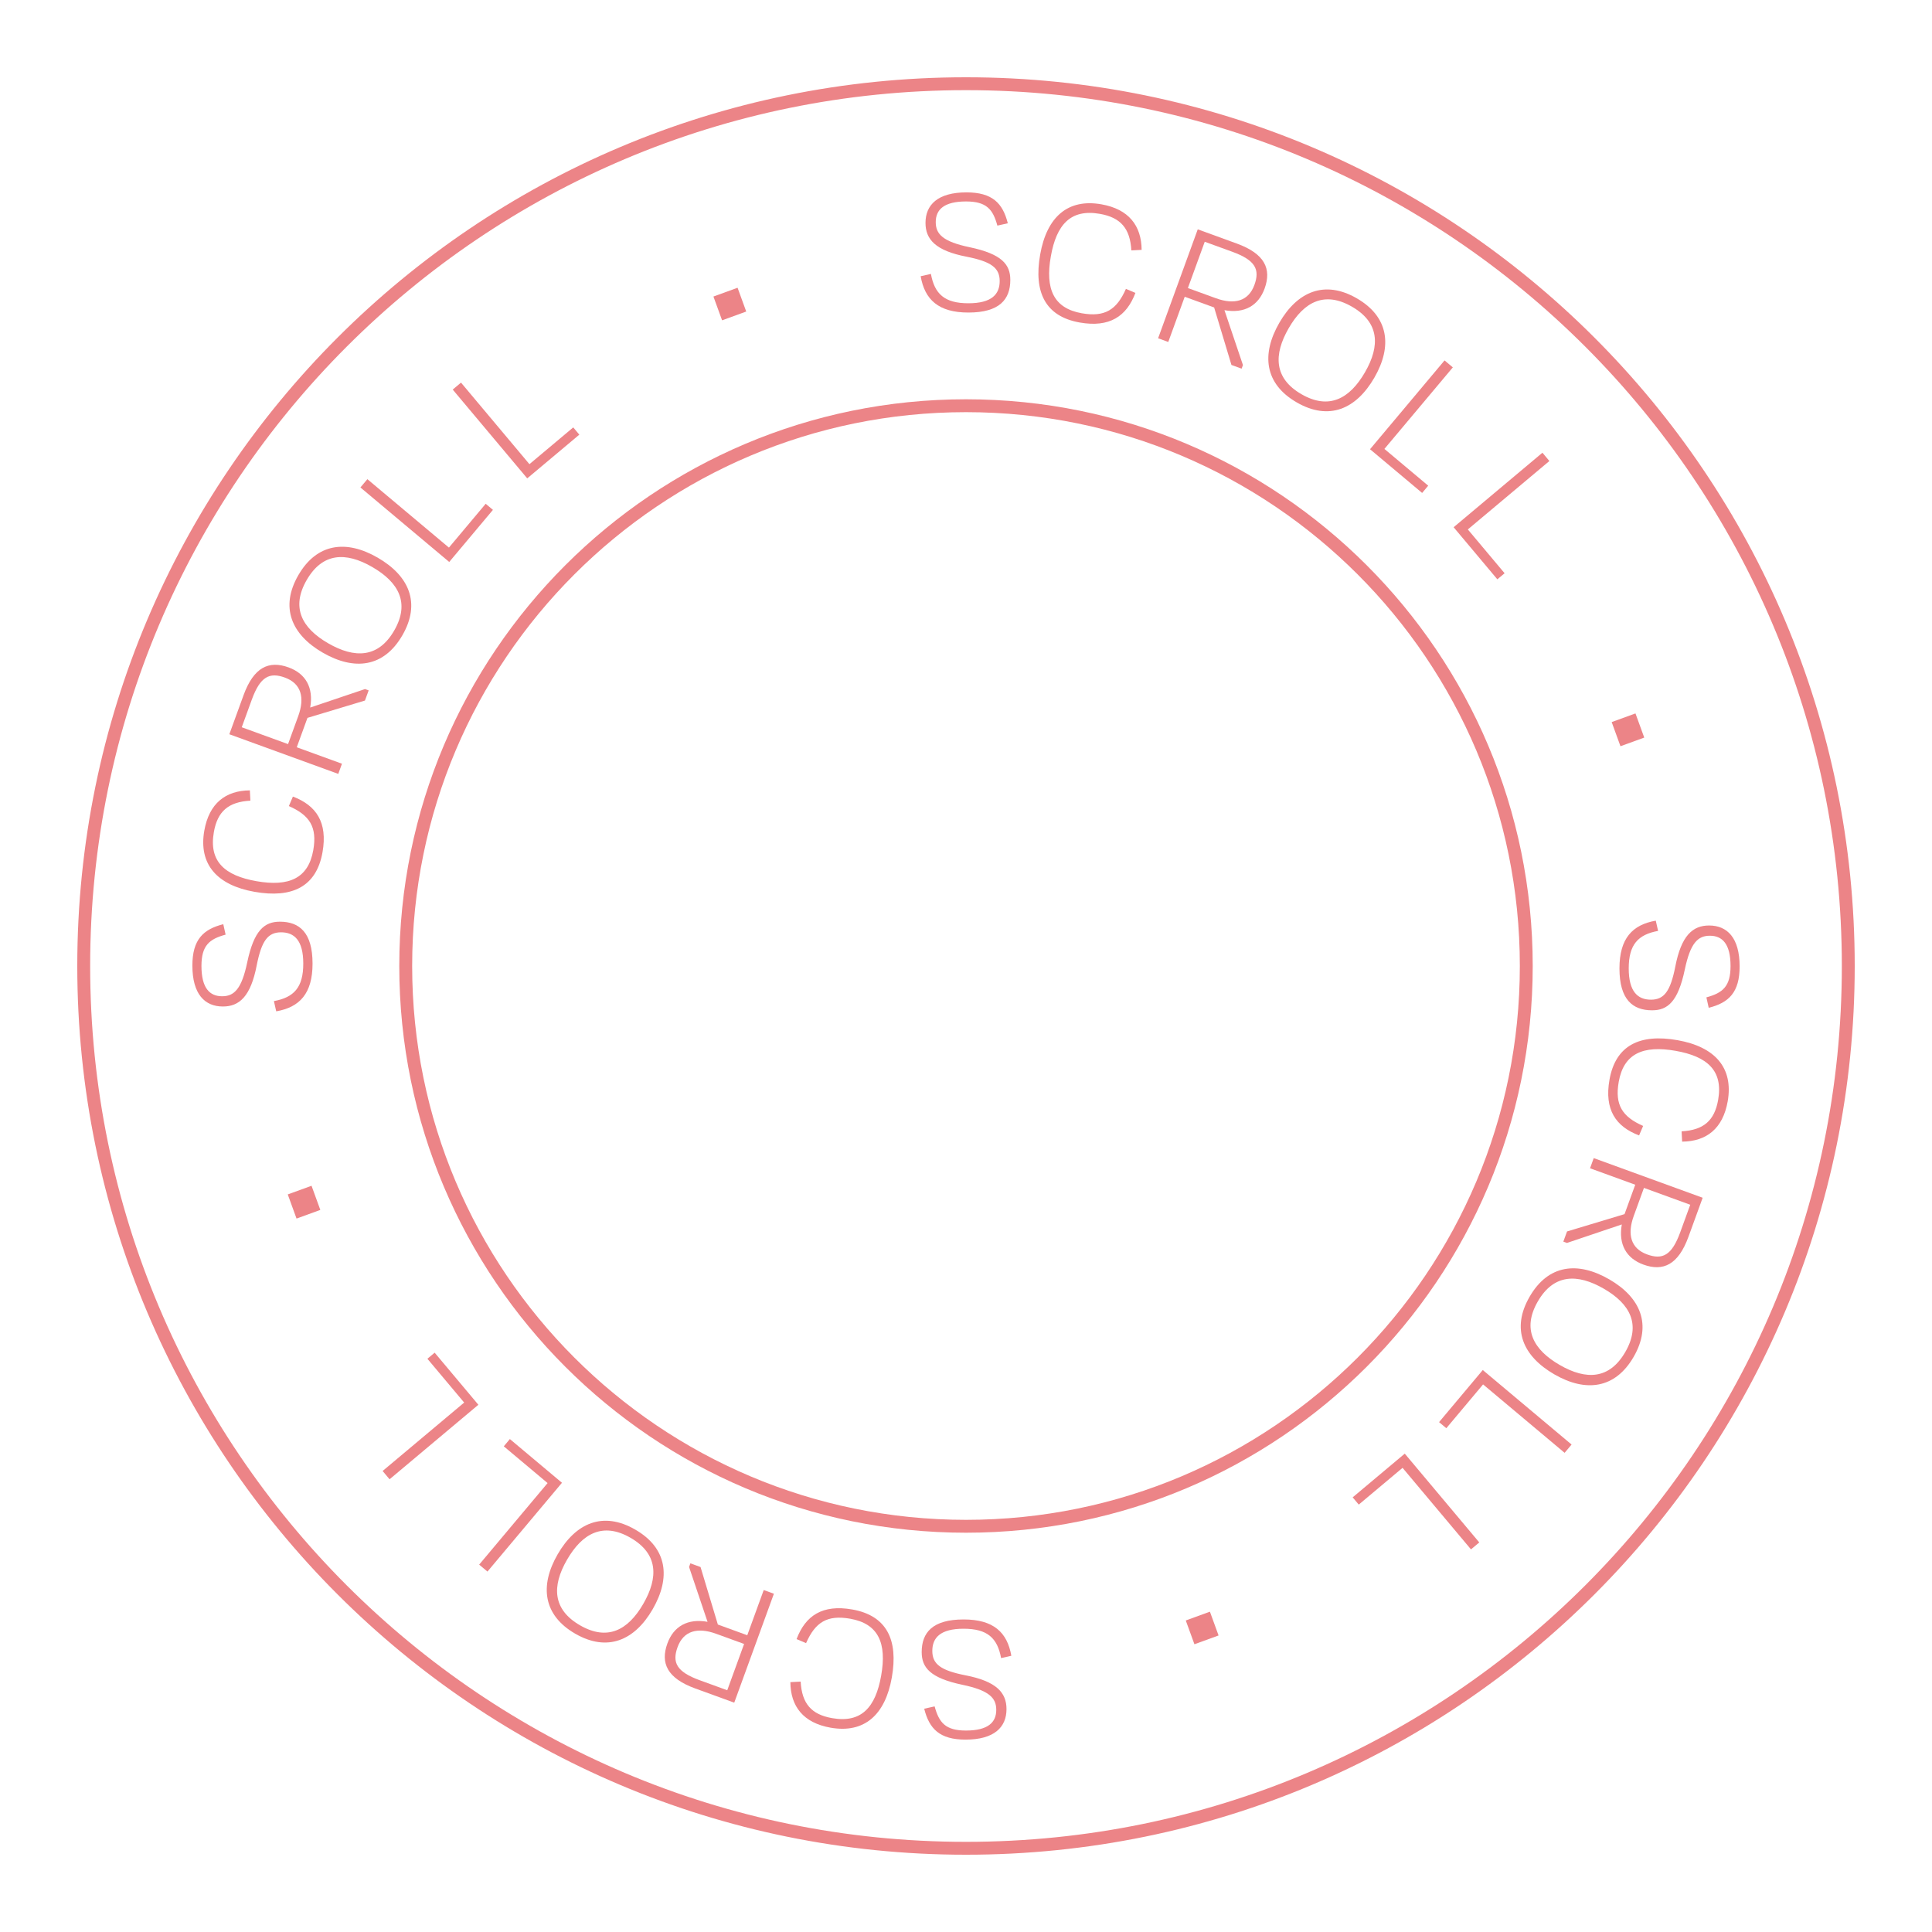
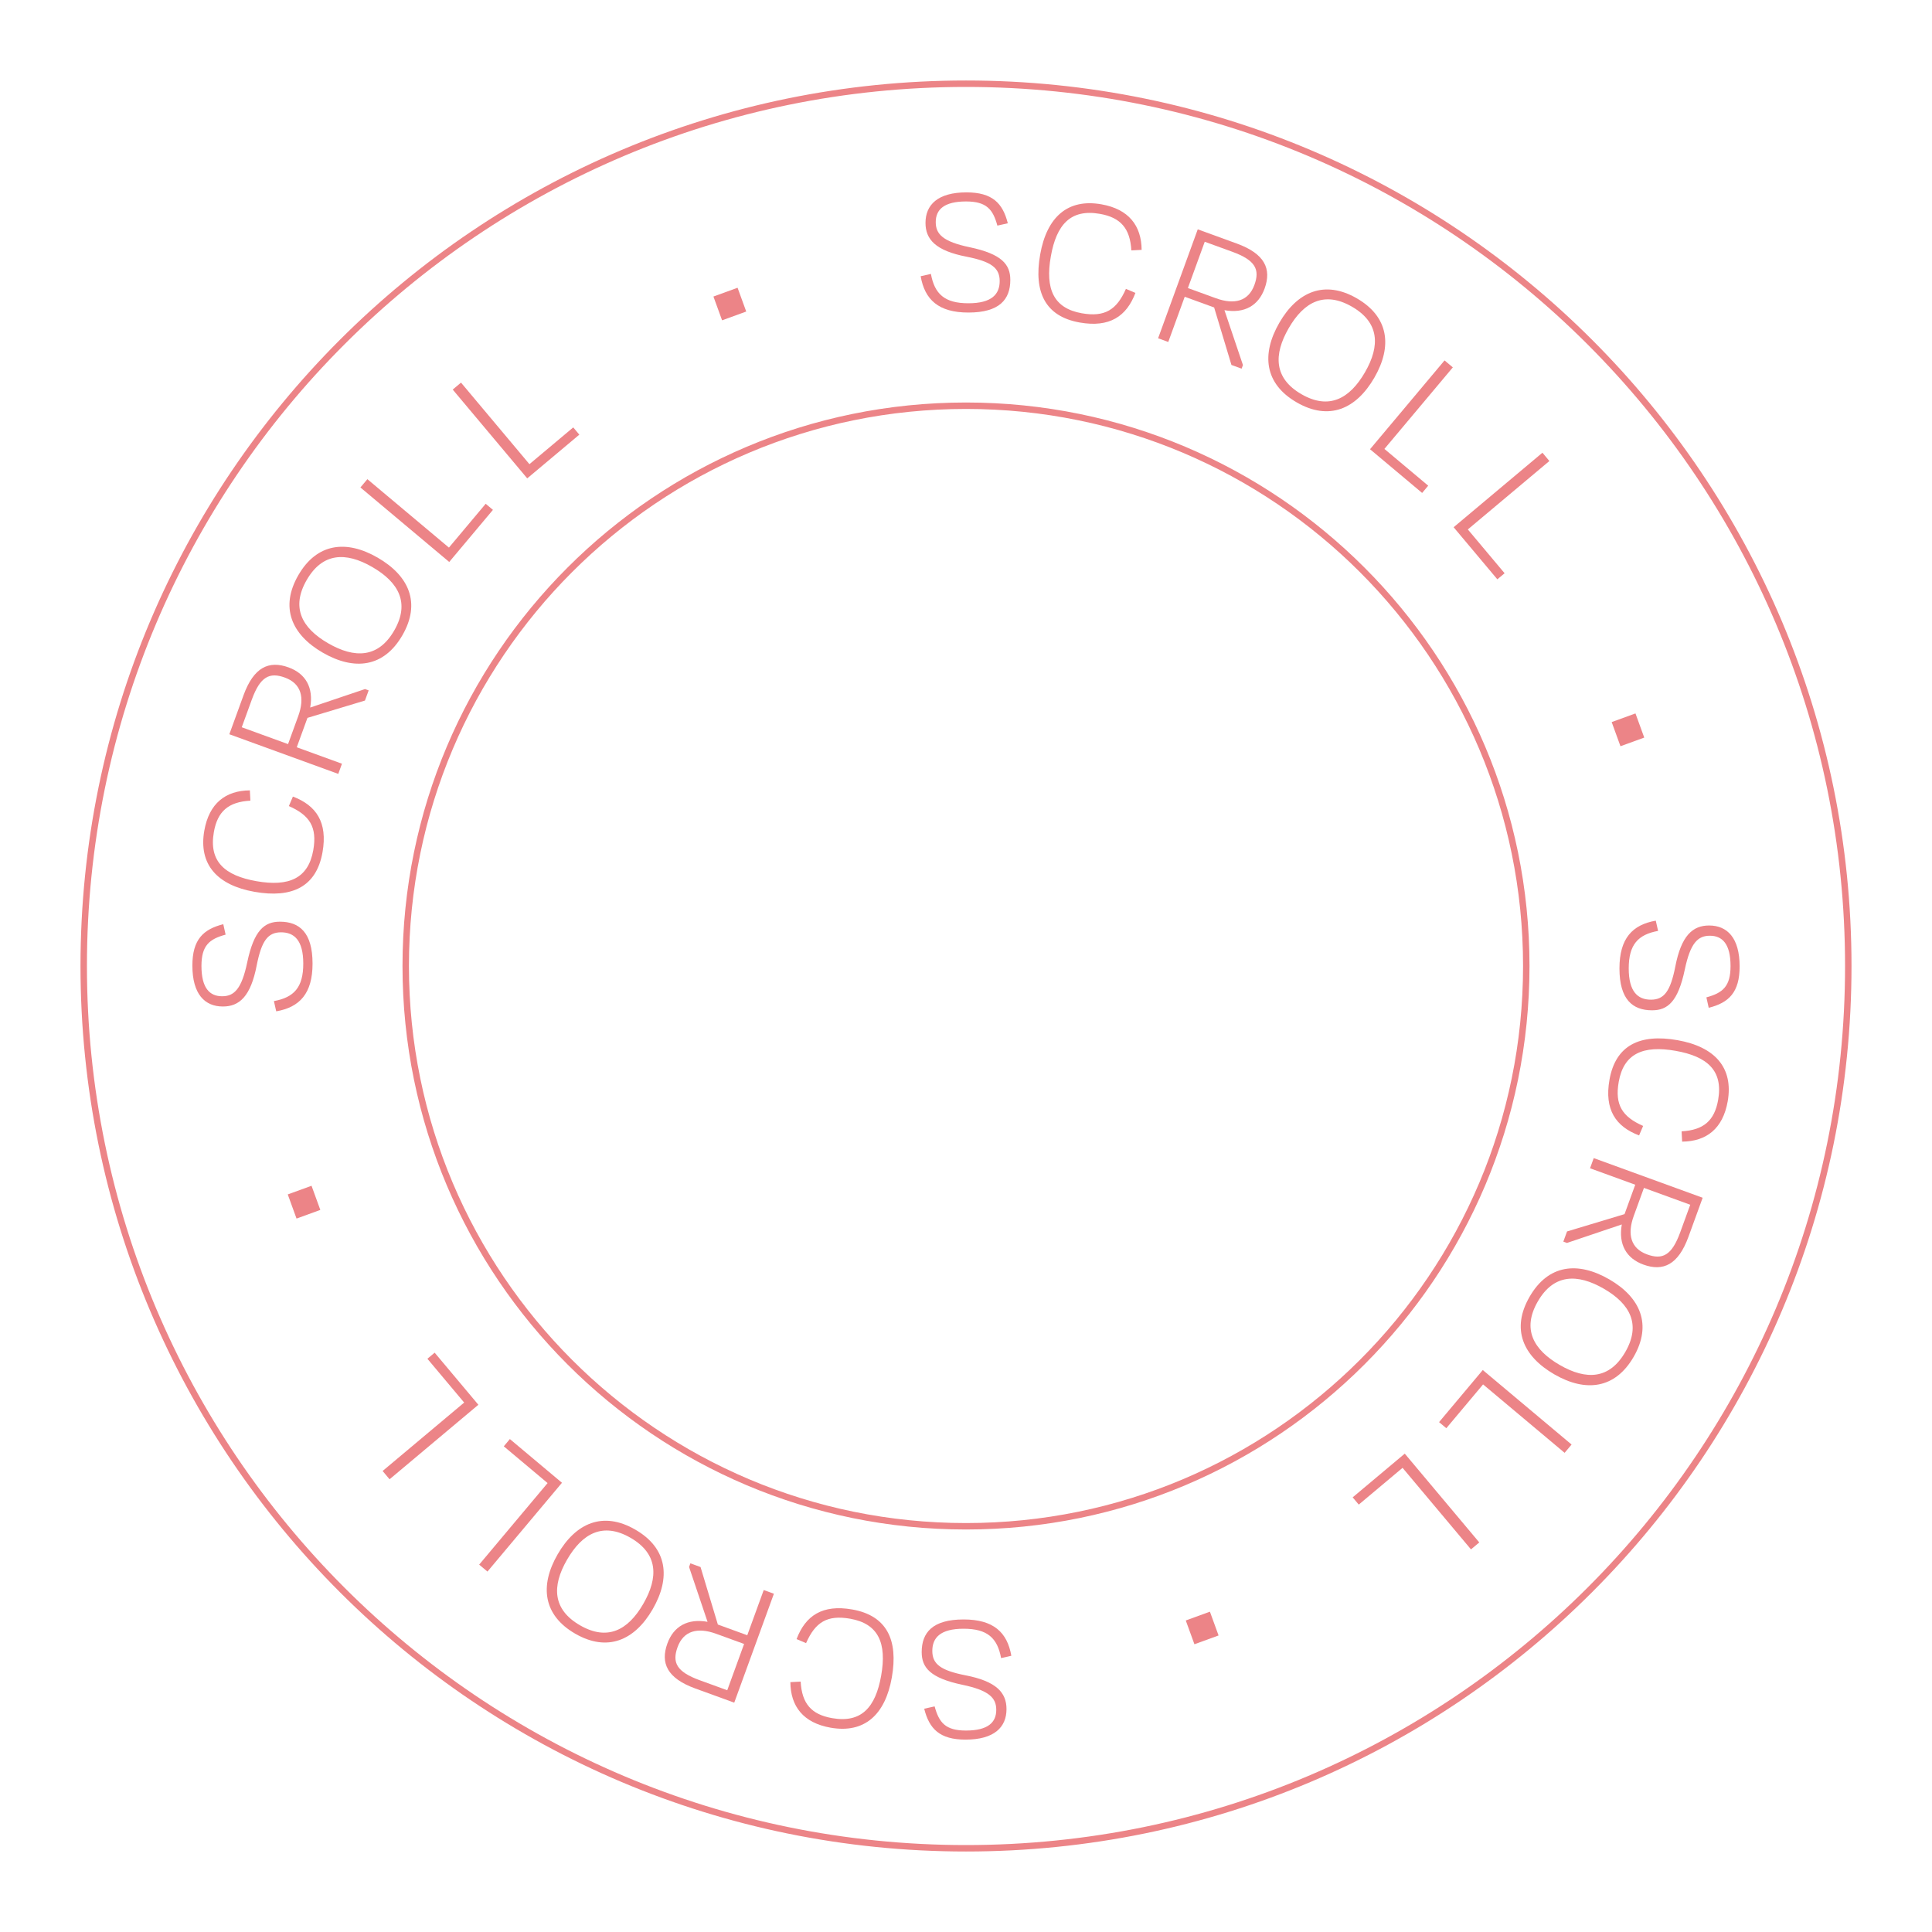
<svg xmlns="http://www.w3.org/2000/svg" width="300" height="300" viewBox="0 0 300 300" fill="none">
  <path d="M150.371 48.532C155.201 48.532 156.881 46.492 156.881 43.462C156.881 41.062 155.561 39.442 150.581 38.392C146.411 37.522 145.301 36.352 145.301 34.492C145.301 32.542 146.591 31.282 150.011 31.282C153.161 31.282 154.181 32.482 154.871 35.032L156.491 34.672C155.711 31.552 154.091 29.872 150.071 29.872C145.631 29.872 143.711 31.792 143.711 34.612C143.711 37.162 145.271 38.932 150.101 39.862C153.881 40.612 155.231 41.572 155.231 43.642C155.231 45.682 154.001 47.092 150.371 47.092C146.681 47.092 145.121 45.652 144.551 42.532L142.961 42.892C143.591 46.522 145.721 48.532 150.371 48.532Z" fill="#EC8487" />
  <path d="M167.667 50.081C172.306 50.899 174.937 49.109 176.307 45.482L174.833 44.857C173.412 48.079 171.586 49.28 167.982 48.644C163.58 47.868 162.286 44.837 163.172 39.815C164.042 34.881 166.245 32.406 170.795 33.208C174.015 33.776 175.484 35.467 175.674 38.882L177.273 38.798C177.239 35.015 175.251 32.471 171.026 31.726C165.796 30.804 162.544 33.703 161.517 39.523C160.491 45.343 162.29 49.133 167.667 50.081Z" fill="#EC8487" />
  <path d="M191.357 39.098C194.938 40.401 195.657 41.845 194.785 44.241C193.862 46.778 191.673 47.354 188.797 46.308L184.456 44.727L187.072 37.539L191.357 39.098ZM188.333 47.671L188.53 47.743L191.219 56.671L192.798 57.245L193.003 56.682L190.132 48.166C193.22 48.716 195.399 47.465 196.364 44.816C197.482 41.743 196.389 39.397 192.047 37.817L185.986 35.611L179.83 52.526L181.408 53.1L183.963 46.081L188.333 47.671Z" fill="#EC8487" />
  <path d="M201.354 62.484C206.369 65.379 210.593 63.523 213.413 58.638C216.233 53.754 215.647 49.189 210.684 46.324C205.722 43.459 201.476 45.234 198.656 50.118C195.836 55.002 196.34 59.589 201.354 62.484ZM202.089 61.211C197.803 58.736 197.741 55.063 200.111 50.958C202.496 46.827 205.7 45.178 209.934 47.623C214.169 50.068 214.343 53.667 211.958 57.798C209.588 61.903 206.376 63.686 202.089 61.211Z" fill="#EC8487" />
  <path d="M225.595 57.046L224.308 55.966L212.738 69.755L220.828 76.543L221.772 75.417L214.97 69.709L225.595 57.046Z" fill="#EC8487" />
  <path d="M240.588 71.585L239.508 70.298L225.719 81.868L232.507 89.958L233.633 89.013L227.925 82.21L240.588 71.585Z" fill="#EC8487" />
  <path d="M253.954 110.78L250.261 112.124L251.625 115.874L255.318 114.53L253.954 110.78Z" fill="#EC8487" />
  <path d="M251.468 150.37C251.468 155.2 253.508 156.88 256.538 156.88C258.938 156.88 260.558 155.56 261.608 150.58C262.478 146.41 263.648 145.3 265.508 145.3C267.458 145.3 268.718 146.59 268.718 150.01C268.718 153.16 267.518 154.18 264.968 154.87L265.328 156.49C268.448 155.71 270.128 154.09 270.128 150.07C270.128 145.63 268.208 143.71 265.388 143.71C262.838 143.71 261.068 145.27 260.138 150.1C259.388 153.88 258.428 155.23 256.358 155.23C254.318 155.23 252.908 154 252.908 150.37C252.908 146.68 254.348 145.12 257.468 144.55L257.108 142.96C253.478 143.59 251.468 145.72 251.468 150.37Z" fill="#EC8487" />
  <path d="M249.918 167.667C249.101 172.306 250.891 174.937 254.518 176.307L255.143 174.834C251.921 173.412 250.72 171.586 251.356 167.982C252.132 163.58 255.163 162.286 260.185 163.172C265.119 164.042 267.594 166.245 266.792 170.795C266.224 174.015 264.533 175.484 261.118 175.674L261.202 177.273C264.985 177.239 267.529 175.251 268.274 171.026C269.196 165.797 266.297 162.544 260.477 161.517C254.657 160.491 250.867 162.29 249.918 167.667Z" fill="#EC8487" />
  <path d="M260.901 191.357C259.598 194.938 258.155 195.657 255.759 194.785C253.222 193.862 252.646 191.673 253.692 188.797L255.272 184.456L262.461 187.072L260.901 191.357ZM252.329 188.333L252.257 188.53L243.329 191.219L242.754 192.798L243.318 193.003L251.834 190.132C251.284 193.22 252.534 195.399 255.184 196.364C258.257 197.482 260.603 196.389 262.183 192.047L264.389 185.986L247.474 179.83L246.9 181.408L253.919 183.963L252.329 188.333Z" fill="#EC8487" />
  <path d="M237.516 201.355C234.621 206.369 236.477 210.593 241.362 213.413C246.246 216.233 250.811 215.647 253.676 210.685C256.541 205.722 254.766 201.476 249.882 198.656C244.997 195.836 240.411 196.34 237.516 201.355ZM238.789 202.09C241.264 197.803 244.937 197.741 249.042 200.111C253.173 202.496 254.822 205.7 252.377 209.935C249.932 214.17 246.333 214.343 242.202 211.958C238.097 209.588 236.314 206.376 238.789 202.09Z" fill="#EC8487" />
  <path d="M242.954 225.595L244.034 224.308L230.245 212.738L223.457 220.827L224.583 221.772L230.291 214.97L242.954 225.595Z" fill="#EC8487" />
  <path d="M228.414 240.588L229.701 239.508L218.131 225.719L210.042 232.507L210.987 233.633L217.789 227.925L228.414 240.588Z" fill="#EC8487" />
  <path d="M189.219 253.954L187.875 250.261L184.126 251.625L185.47 255.318L189.219 253.954Z" fill="#EC8487" />
  <path d="M149.629 251.468C144.799 251.468 143.119 253.508 143.119 256.538C143.119 258.938 144.439 260.558 149.419 261.608C153.589 262.478 154.699 263.648 154.699 265.508C154.699 267.458 153.409 268.718 149.989 268.718C146.839 268.718 145.819 267.518 145.129 264.968L143.509 265.328C144.289 268.448 145.909 270.128 149.929 270.128C154.369 270.128 156.289 268.208 156.289 265.388C156.289 262.838 154.729 261.068 149.899 260.138C146.119 259.388 144.769 258.428 144.769 256.358C144.769 254.318 145.999 252.908 149.629 252.908C153.319 252.908 154.879 254.348 155.449 257.468L157.039 257.108C156.409 253.478 154.279 251.468 149.629 251.468Z" fill="#EC8487" />
  <path d="M132.332 249.918C127.694 249.1 125.063 250.891 123.693 254.518L125.166 255.143C126.587 251.921 128.414 250.72 132.018 251.355C136.42 252.132 137.714 255.162 136.828 260.185C135.958 265.119 133.755 267.594 129.205 266.791C125.985 266.224 124.516 264.533 124.326 261.118L122.727 261.202C122.761 264.985 124.749 267.529 128.974 268.274C134.203 269.196 137.456 266.297 138.482 260.477C139.509 254.656 137.71 250.866 132.332 249.918Z" fill="#EC8487" />
  <path d="M108.642 260.901C105.062 259.598 104.342 258.155 105.214 255.759C106.138 253.222 108.327 252.646 111.202 253.692L115.544 255.272L112.927 262.461L108.642 260.901ZM111.667 252.329L111.469 252.257L108.781 243.329L107.202 242.754L106.997 243.318L109.867 251.834C106.779 251.284 104.6 252.534 103.636 255.184C102.517 258.257 103.611 260.603 107.952 262.183L114.013 264.389L120.17 247.474L118.591 246.9L116.036 253.919L111.667 252.329Z" fill="#EC8487" />
  <path d="M98.645 237.516C93.631 234.621 89.407 236.477 86.587 241.362C83.767 246.246 84.353 250.811 89.315 253.676C94.278 256.541 98.524 254.766 101.344 249.882C104.164 244.997 103.66 240.411 98.645 237.516ZM97.91 238.789C102.197 241.264 102.259 244.937 99.889 249.042C97.504 253.173 94.3 254.822 90.065 252.377C85.83 249.932 85.657 246.333 88.042 242.202C90.412 238.097 93.624 236.314 97.91 238.789Z" fill="#EC8487" />
  <path d="M74.405 242.954L75.692 244.033L87.262 230.245L79.172 223.457L78.228 224.583L85.03 230.291L74.405 242.954Z" fill="#EC8487" />
  <path d="M59.412 228.414L60.492 229.701L74.281 218.131L67.493 210.042L66.367 210.987L72.075 217.789L59.412 228.414Z" fill="#EC8487" />
  <path d="M46.046 189.219L49.739 187.875L48.375 184.126L44.682 185.47L46.046 189.219Z" fill="#EC8487" />
  <path d="M48.532 149.629C48.532 144.799 46.492 143.119 43.462 143.119C41.062 143.119 39.442 144.439 38.392 149.419C37.522 153.589 36.352 154.699 34.492 154.699C32.542 154.699 31.282 153.409 31.282 149.989C31.282 146.839 32.482 145.819 35.032 145.129L34.672 143.509C31.552 144.289 29.872 145.909 29.872 149.929C29.872 154.369 31.792 156.289 34.612 156.289C37.162 156.289 38.932 154.729 39.862 149.899C40.612 146.119 41.572 144.769 43.642 144.769C45.682 144.769 47.092 145.999 47.092 149.629C47.092 153.319 45.652 154.879 42.532 155.449L42.892 157.039C46.522 156.409 48.532 154.279 48.532 149.629Z" fill="#EC8487" />
  <path d="M50.081 132.332C50.899 127.694 49.109 125.063 45.482 123.692L44.857 125.166C48.079 126.587 49.28 128.413 48.644 132.018C47.868 136.42 44.837 137.713 39.815 136.828C34.881 135.958 32.406 133.755 33.208 129.205C33.776 125.984 35.467 124.516 38.882 124.326L38.798 122.727C35.015 122.76 32.471 124.749 31.726 128.974C30.804 134.203 33.703 137.456 39.523 138.482C45.343 139.508 49.133 137.709 50.081 132.332Z" fill="#EC8487" />
  <path d="M39.099 108.643C40.402 105.062 41.845 104.342 44.241 105.215C46.778 106.138 47.354 108.327 46.308 111.203L44.728 115.544L37.539 112.928L39.099 108.643ZM47.671 111.667L47.743 111.47L56.671 108.781L57.246 107.202L56.682 106.997L48.166 109.868C48.716 106.779 47.466 104.6 44.816 103.636C41.743 102.518 39.398 103.611 37.817 107.953L35.611 114.014L52.526 120.17L53.1 118.591L46.081 116.036L47.671 111.667Z" fill="#EC8487" />
  <path d="M62.484 98.645C65.379 93.631 63.523 89.406 58.638 86.587C53.754 83.766 49.189 84.353 46.324 89.315C43.459 94.277 45.234 98.524 50.118 101.344C55.003 104.164 59.589 103.659 62.484 98.645ZM61.211 97.91C58.736 102.197 55.063 102.259 50.958 99.889C46.827 97.504 45.178 94.3 47.623 90.065C50.068 85.83 53.667 85.656 57.798 88.041C61.903 90.411 63.686 93.623 61.211 97.91Z" fill="#EC8487" />
  <path d="M57.046 74.405L55.966 75.692L69.755 87.262L76.543 79.172L75.417 78.227L69.709 85.03L57.046 74.405Z" fill="#EC8487" />
  <path d="M71.585 59.412L70.298 60.492L81.868 74.281L89.958 67.493L89.013 66.367L82.21 72.075L71.585 59.412Z" fill="#EC8487" />
  <path d="M110.781 46.046L112.125 49.739L115.874 48.375L114.53 44.682L110.781 46.046Z" fill="#EC8487" />
-   <circle cx="150" cy="150" r="87" stroke="#EC8487" stroke-width="2" />
-   <circle cx="150" cy="150" r="137" stroke="#EC8487" stroke-width="2" />
+   <circle cx="150" cy="150" r="87" stroke="#EC8487" strokeWidth="2" />
+   <circle cx="150" cy="150" r="137" stroke="#EC8487" strokeWidth="2" />
</svg>
